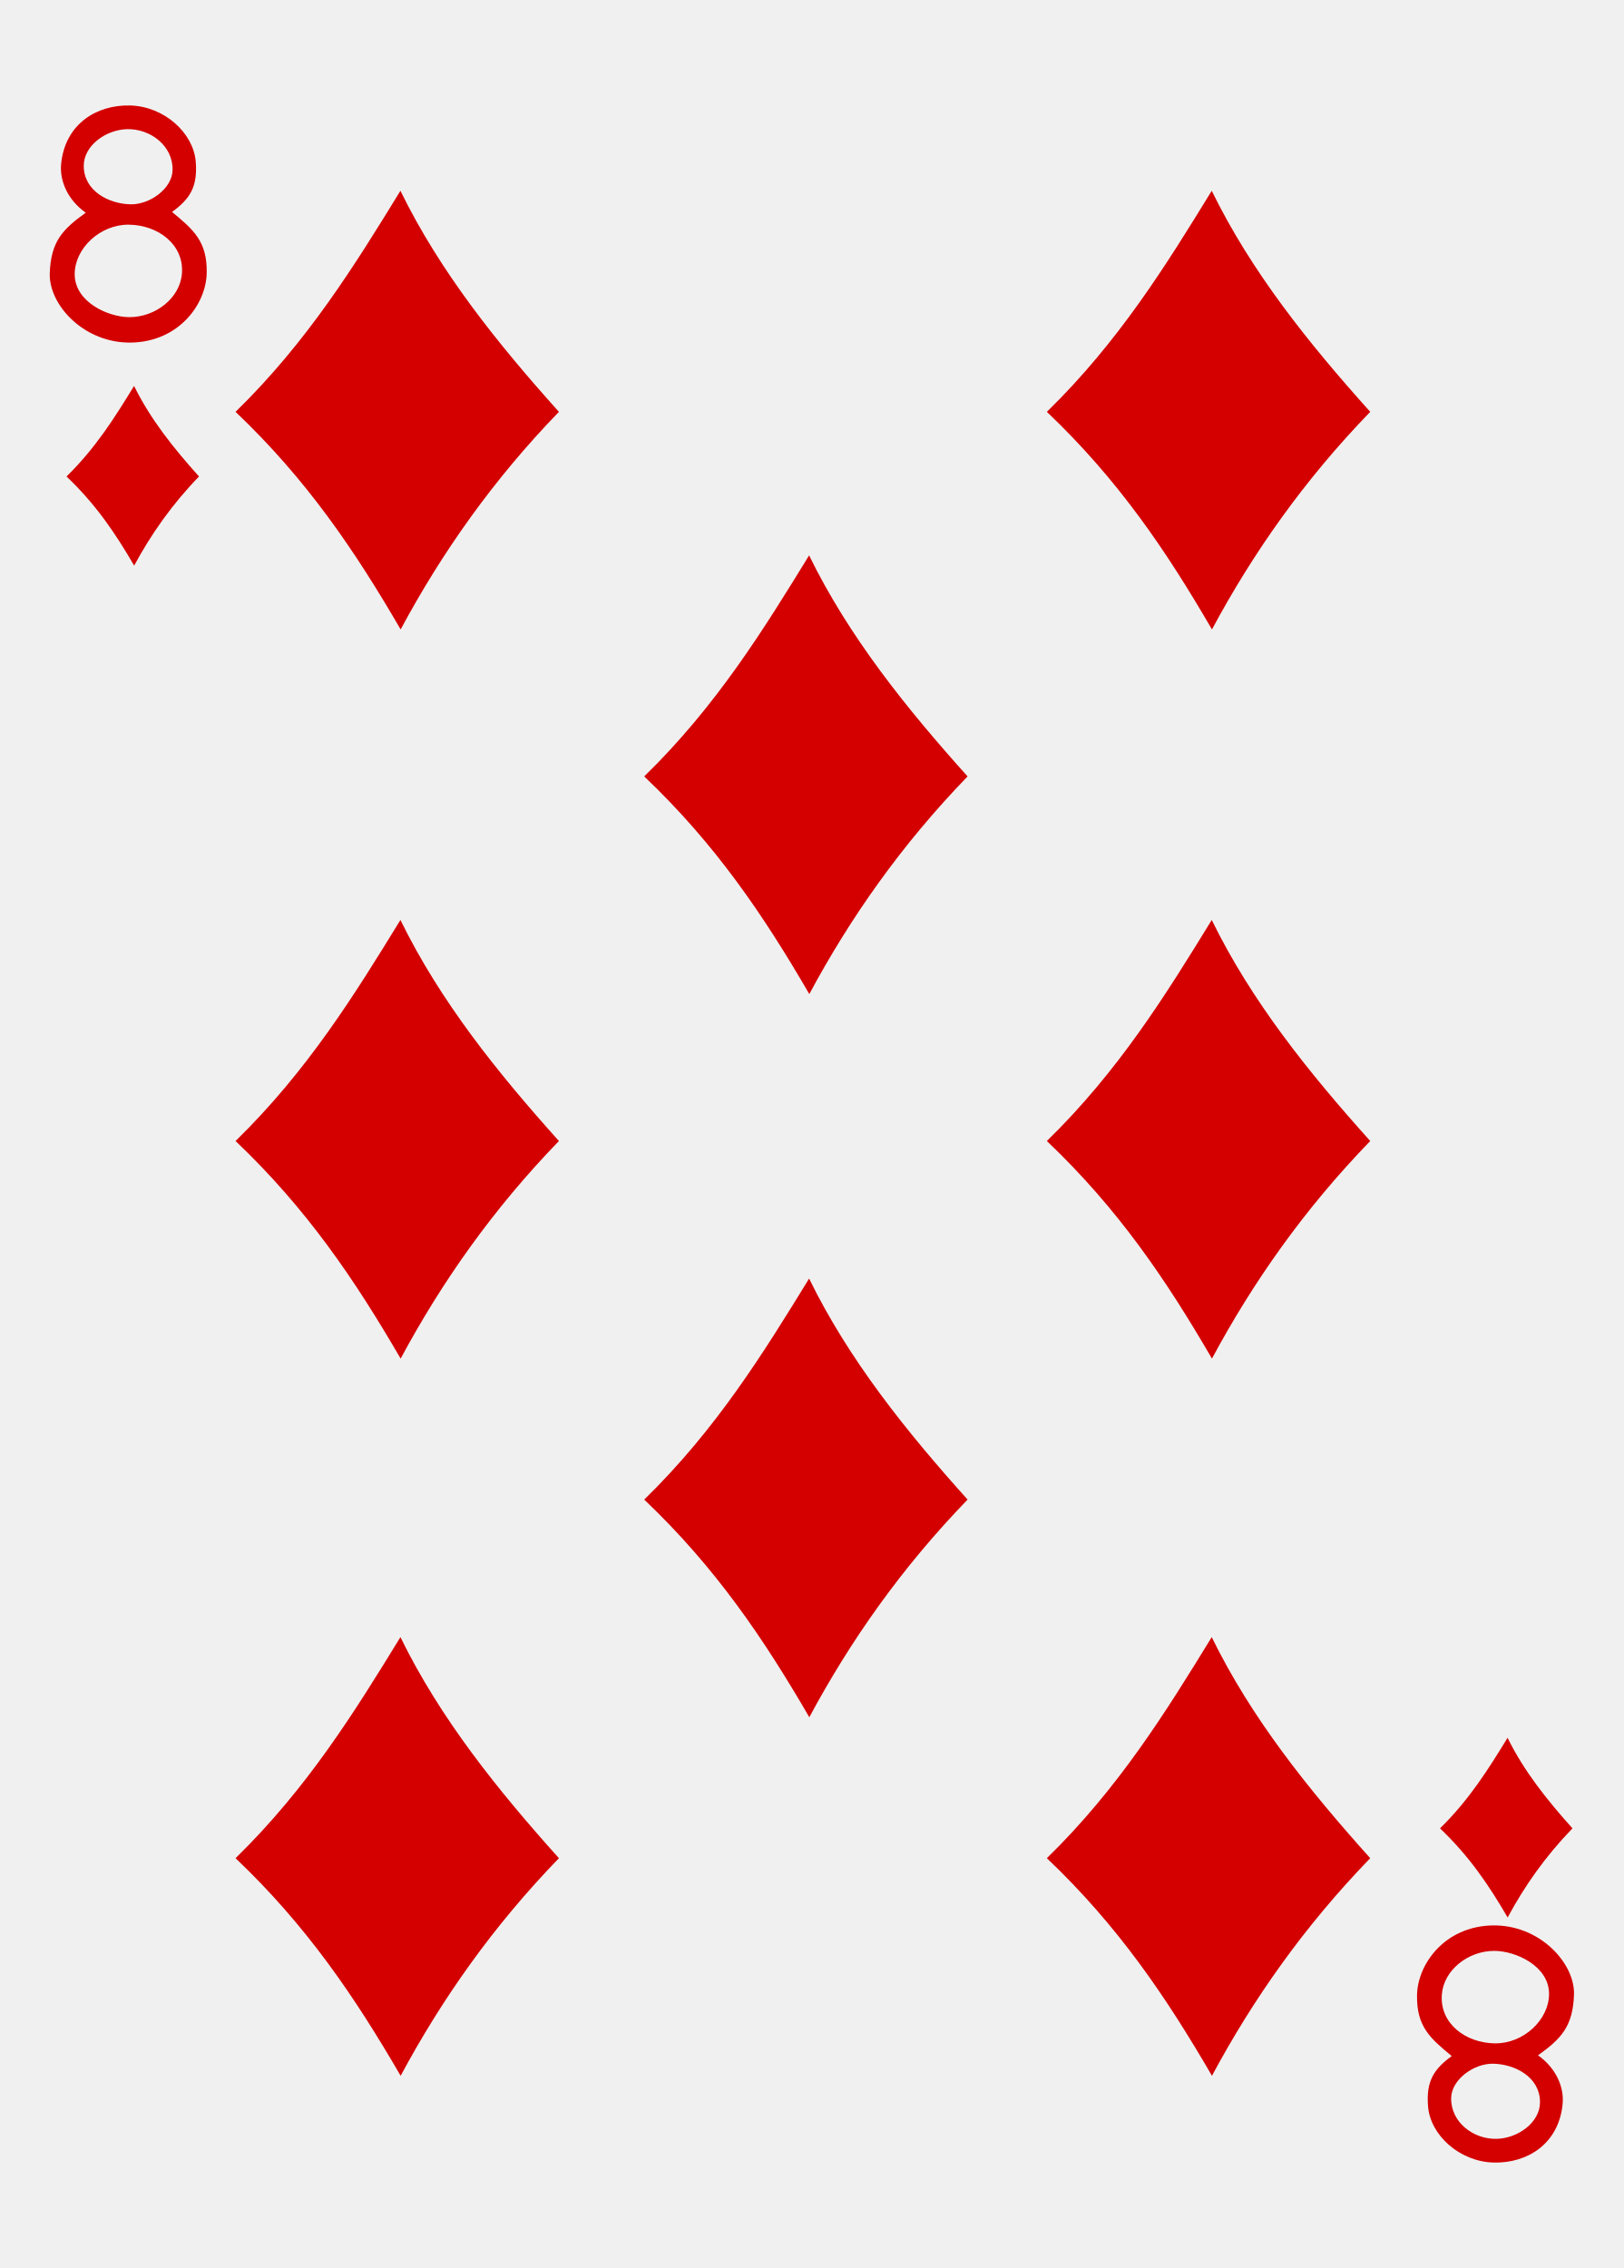
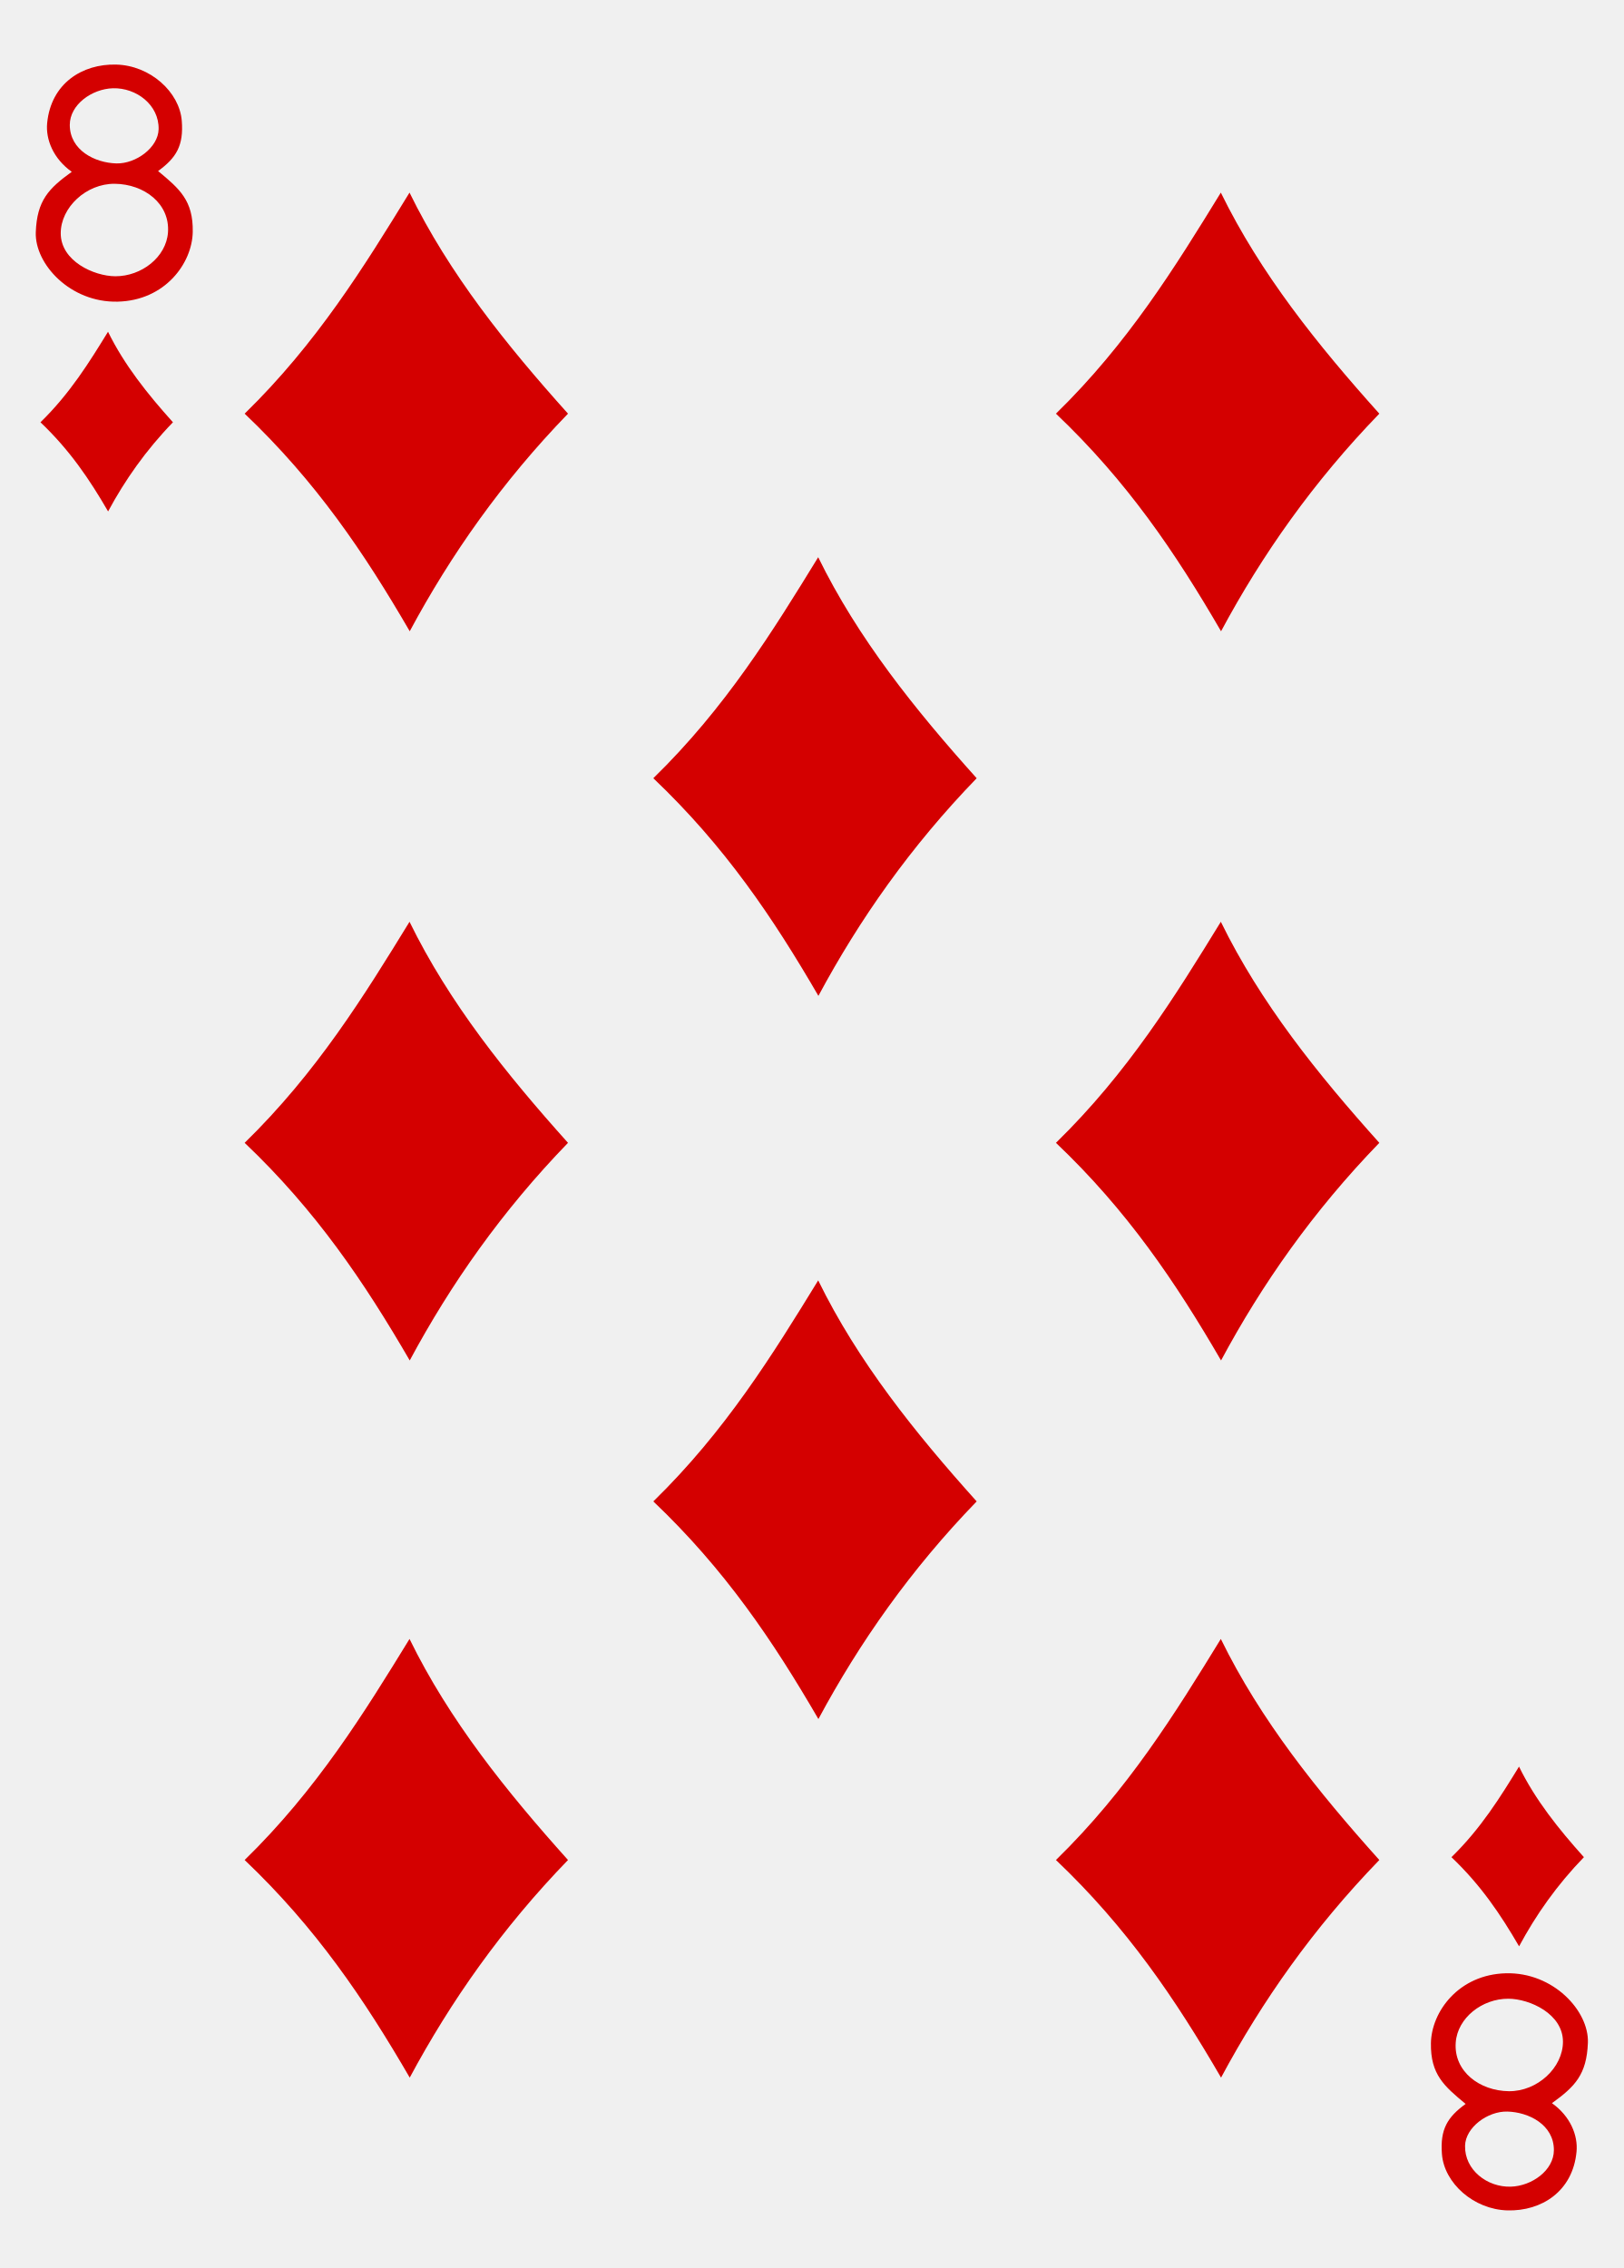
<svg xmlns="http://www.w3.org/2000/svg" version="1.1" id="Layer_1" x="0px" y="0px" width="178.582px" height="249.449px" viewBox="0 0 178.582 249.449" enable-background="new 0 0 178.582 249.449" xml:space="preserve">
  <g>
    <path fill="#FFFFFF" d="M8.504,0" />
-     <path fill="#D40000" d="M25.906,45.297c7.937-7.746,13.148-16.192,18.133-24.313c4.371,8.938,10.645,16.754,17.429,24.313   c-7.257,7.496-12.882,15.508-17.406,23.933C39.047,60.594,33.769,52.773,25.906,45.297L25.906,45.297z M25.906,45.297" />
-     <path fill="#D40000" d="M25.906,125.496c7.937-7.746,13.148-16.191,18.133-24.312c4.371,8.937,10.645,16.753,17.429,24.312   c-7.257,7.496-12.882,15.508-17.406,23.934C39.047,140.793,33.769,132.973,25.906,125.496L25.906,125.496z M25.906,125.496" />
-     <path fill="#D40000" d="M25.906,204.375c7.937-7.746,13.148-16.191,18.133-24.313c4.371,8.938,10.645,16.754,17.429,24.313   c-7.257,7.496-12.882,15.508-17.406,23.934C39.047,219.672,33.769,211.852,25.906,204.375L25.906,204.375z M25.906,204.375" />
-     <path fill="#D40000" d="M70.851,85.395C78.789,77.652,84,69.207,88.984,61.086c4.371,8.934,10.645,16.754,17.43,24.309   c-7.258,7.496-12.883,15.511-17.407,23.937C83.992,100.695,78.715,92.875,70.851,85.395L70.851,85.395z M70.851,85.395" />
-     <path fill="#D40000" d="M115.132,45.297c7.934-7.746,13.148-16.192,18.133-24.313c4.371,8.938,10.645,16.754,17.43,24.313   c-7.258,7.496-12.887,15.508-17.406,23.933C128.273,60.594,122.996,52.773,115.132,45.297L115.132,45.297z M115.132,45.297" />
-     <path fill="#D40000" d="M115.132,125.496c7.934-7.746,13.148-16.191,18.133-24.312c4.371,8.937,10.645,16.753,17.43,24.312   c-7.258,7.496-12.887,15.508-17.406,23.934C128.273,140.793,122.996,132.973,115.132,125.496L115.132,125.496z M115.132,125.496" />
-     <path fill="#D40000" d="M115.132,204.375c7.934-7.746,13.148-16.191,18.133-24.313c4.371,8.938,10.645,16.754,17.43,24.313   c-7.258,7.496-12.887,15.508-17.406,23.934C128.273,219.672,122.996,211.852,115.132,204.375L115.132,204.375z M115.132,204.375" />
-     <path fill="#D40000" d="M70.851,164.934c7.938-7.743,13.149-16.188,18.133-24.309c4.371,8.934,10.645,16.754,17.43,24.309   c-7.258,7.496-12.883,15.512-17.407,23.938C83.992,180.233,78.715,172.414,70.851,164.934L70.851,164.934z M70.851,164.934" />
-     <path fill="#D40000" d="M158.371,201.094c3.25-3.172,5.387-6.633,7.43-9.961c1.789,3.66,4.359,6.863,7.137,9.961   c-2.973,3.07-5.277,6.352-7.129,9.804C163.753,207.358,161.589,204.156,158.371,201.094L158.371,201.094z M158.371,201.094" />
-     <path fill="#D40000" d="M7.316,52.406c3.254-3.172,5.387-6.633,7.43-9.957c1.793,3.66,4.359,6.863,7.14,9.957   c-2.972,3.071-5.277,6.356-7.132,9.805C12.703,58.672,10.539,55.469,7.316,52.406L7.316,52.406z M7.316,52.406" />
-     <path fill="#D40000" d="M5.472,30.043c0.129-3.5,1.418-4.816,3.957-6.648c-2.027-1.438-2.879-3.551-2.707-5.352   c0.418-4.356,3.848-6.535,7.59-6.441c3.738,0.093,6.961,3.011,7.215,6.179c0.219,2.754-0.617,4.082-2.605,5.531   c2.359,1.954,3.871,3.239,3.812,6.688c-0.055,3.449-3.043,7.551-8.25,7.676C9.277,37.805,5.347,33.543,5.472,30.043L5.472,30.043z    M20.011,30.055c0.223-3.172-2.629-5.309-5.851-5.344c-3.137-0.031-5.945,2.598-5.945,5.445c0,3.055,3.652,4.715,6.007,4.727   C17.09,34.891,19.82,32.785,20.011,30.055L20.011,30.055z M18.98,18.715c0.063-2.672-2.445-4.582-5.031-4.508   c-2.301,0.07-4.734,1.793-4.738,4.027c0,2.789,2.769,4.184,5.136,4.239C16.492,22.52,18.933,20.73,18.98,18.715L18.98,18.715z    M18.98,18.715" />
-     <path fill="#D40000" d="M173.105,219.41c-0.129,3.5-1.414,4.816-3.953,6.648c2.023,1.434,2.879,3.546,2.703,5.348   c-0.414,4.359-3.848,6.539-7.586,6.445c-3.742-0.098-6.965-3.012-7.215-6.18c-0.219-2.754,0.617-4.082,2.605-5.531   c-2.363-1.954-3.871-3.239-3.816-6.688c0.059-3.449,3.047-7.552,8.254-7.681C169.304,211.647,173.234,215.91,173.105,219.41   L173.105,219.41z M158.57,219.397c-0.227,3.173,2.629,5.31,5.848,5.345c3.141,0.03,5.945-2.598,5.945-5.445   c0-3.055-3.648-4.719-6.008-4.727C161.488,214.559,158.761,216.668,158.57,219.397L158.57,219.397z M159.597,230.738   c-0.063,2.668,2.445,4.582,5.031,4.504c2.301-0.066,4.738-1.789,4.738-4.023c0.004-2.793-2.77-4.184-5.133-4.239   C162.089,226.934,159.644,228.719,159.597,230.738L159.597,230.738z M159.597,230.738" />
+     <path fill="#D40000" d="M26.906,45.497c7.937-7.746,13.148-16.192,18.133-24.313c4.371,8.938,10.645,16.754,17.429,24.313   c-7.257,7.496-12.882,15.508-17.406,23.933C40.047,60.793,34.769,52.973,26.906,45.497L26.906,45.497z" />
+     <path fill="#D40000" d="M26.906,125.696c7.937-7.747,13.148-16.191,18.133-24.313c4.371,8.937,10.645,16.753,17.429,24.313   c-7.257,7.496-12.882,15.508-17.406,23.934C40.047,140.993,34.769,133.173,26.906,125.696L26.906,125.696z" />
+     <path fill="#D40000" d="M26.906,204.575c7.937-7.746,13.148-16.191,18.133-24.313c4.371,8.938,10.645,16.754,17.429,24.313   c-7.257,7.496-12.882,15.508-17.406,23.934C40.047,219.872,34.769,212.052,26.906,204.575L26.906,204.575z" />
+     <path fill="#D40000" d="M71.851,85.595C79.789,77.852,85,69.407,89.984,61.286c4.371,8.934,10.645,16.754,17.43,24.309   c-7.258,7.496-12.883,15.511-17.407,23.937C84.992,100.895,79.715,93.075,71.851,85.595L71.851,85.595z" />
+     <path fill="#D40000" d="M116.132,45.497c7.935-7.746,13.147-16.192,18.134-24.313c4.371,8.938,10.645,16.754,17.43,24.313   c-7.258,7.496-12.887,15.508-17.406,23.933C129.273,60.793,123.996,52.973,116.132,45.497L116.132,45.497z" />
+     <path fill="#D40000" d="M116.132,125.696c7.935-7.747,13.147-16.191,18.134-24.313c4.371,8.937,10.645,16.753,17.43,24.313   c-7.258,7.496-12.887,15.508-17.406,23.934C129.273,140.993,123.996,133.173,116.132,125.696L116.132,125.696z" />
+     <path fill="#D40000" d="M116.132,204.575c7.935-7.746,13.147-16.191,18.134-24.313c4.371,8.938,10.645,16.754,17.43,24.313   c-7.258,7.496-12.887,15.508-17.406,23.934C129.273,219.872,123.996,212.052,116.132,204.575L116.132,204.575z" />
+     <path fill="#D40000" d="M71.851,165.134c7.938-7.742,13.149-16.188,18.133-24.309c4.371,8.934,10.645,16.754,17.43,24.309   c-7.258,7.496-12.883,15.512-17.407,23.938C84.992,180.433,79.715,172.614,71.851,165.134L71.851,165.134z" />
+     <path fill="#D40000" d="M159.629,204.264c3.25-3.172,5.387-6.633,7.43-9.961c1.789,3.66,4.359,6.863,7.137,9.961   c-2.973,3.07-5.276,6.352-7.129,9.805C165.011,210.527,162.847,207.326,159.629,204.264L159.629,204.264z" />
+     <path fill="#D40000" d="M4.45,46.445c3.254-3.172,5.387-6.633,7.43-9.957c1.793,3.66,4.359,6.863,7.14,9.957   c-2.972,3.071-5.277,6.356-7.132,9.805C9.837,52.71,7.673,49.507,4.45,46.445L4.45,46.445z" />
+     <path fill="#D40000" d="M3.936,25.544c0.129-3.5,1.418-4.816,3.957-6.648c-2.027-1.438-2.879-3.551-2.707-5.352   c0.418-4.356,3.848-6.535,7.59-6.441c3.738,0.093,6.961,3.011,7.215,6.179c0.219,2.754-0.617,4.082-2.605,5.531   c2.359,1.954,3.871,3.239,3.812,6.688c-0.055,3.449-3.043,7.551-8.25,7.676C7.741,33.307,3.811,29.044,3.936,25.544L3.936,25.544z    M18.475,25.557c0.223-3.172-2.629-5.309-5.851-5.344c-3.137-0.031-5.945,2.598-5.945,5.445c0,3.055,3.652,4.715,6.007,4.727   C15.554,30.393,18.284,28.287,18.475,25.557L18.475,25.557z M17.444,14.216c0.063-2.672-2.445-4.582-5.031-4.508   c-2.301,0.07-4.734,1.793-4.738,4.027c0,2.789,2.769,4.184,5.136,4.239C14.956,18.021,17.397,16.231,17.444,14.216L17.444,14.216z" />
+     <path fill="#D40000" d="M174.634,224.672c-0.129,3.5-1.414,4.816-3.953,6.648c2.022,1.434,2.879,3.545,2.703,5.348   c-0.414,4.359-3.849,6.539-7.586,6.445c-3.742-0.099-6.965-3.013-7.215-6.181c-0.22-2.754,0.616-4.082,2.604-5.53   c-2.363-1.955-3.871-3.24-3.816-6.688c0.06-3.449,3.048-7.552,8.255-7.681C170.833,216.908,174.763,221.172,174.634,224.672   L174.634,224.672z M160.099,224.658c-0.228,3.174,2.629,5.311,5.848,5.346c3.141,0.029,5.945-2.598,5.945-5.445   c0-3.055-3.648-4.719-6.008-4.727C163.017,219.82,160.29,221.93,160.099,224.658L160.099,224.658z M161.126,236   c-0.063,2.668,2.444,4.582,5.03,4.504c2.302-0.066,4.738-1.789,4.738-4.023c0.004-2.793-2.771-4.184-5.134-4.238   C163.617,232.195,161.173,233.98,161.126,236L161.126,236z" />
  </g>
</svg>
